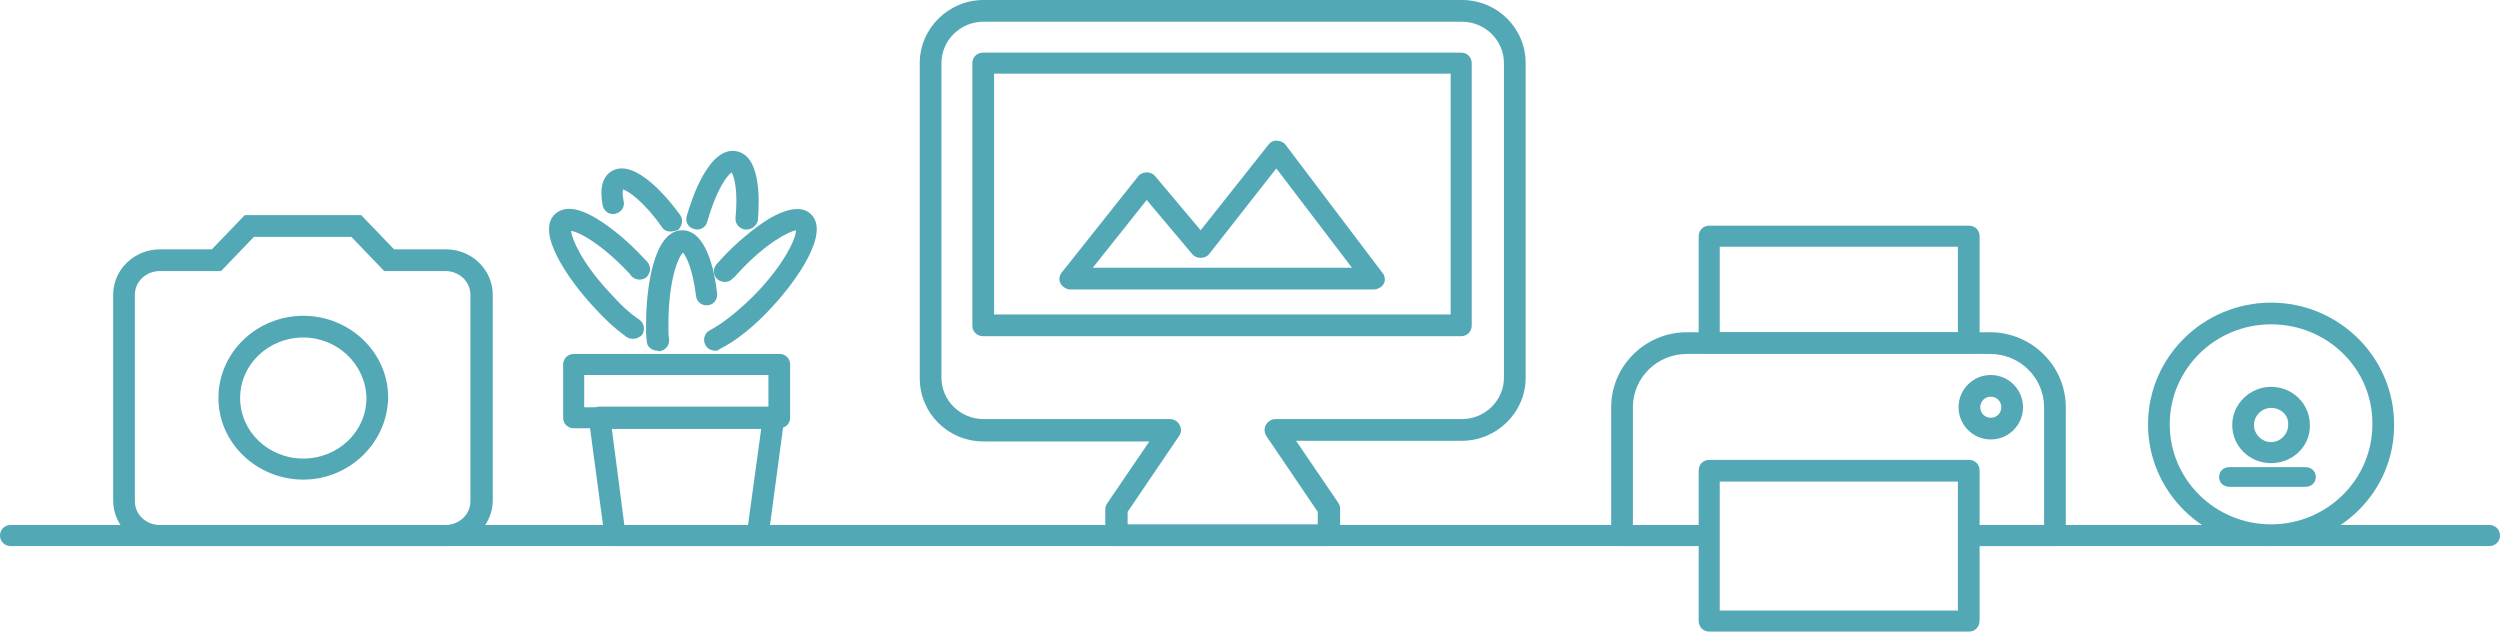
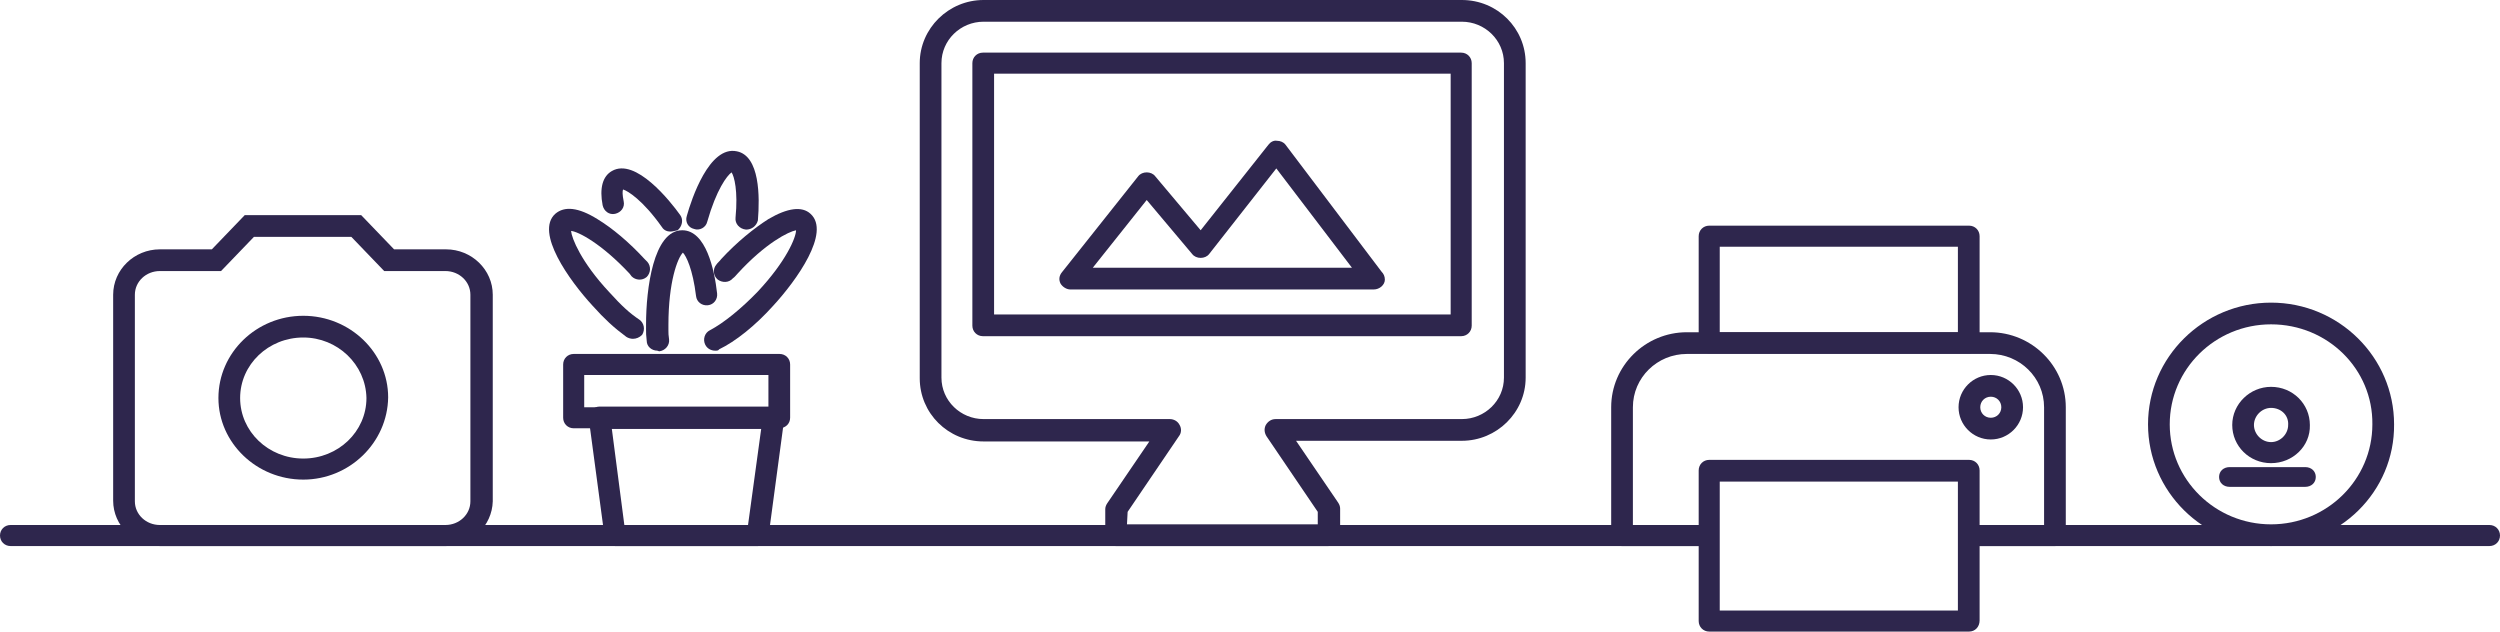
- <svg xmlns="http://www.w3.org/2000/svg" version="1.1" id="Ebene_1" x="0px" y="0px" width="380px" height="96px" viewBox="0 0 380 96" style="enable-background:new 0 0 380 96;" xml:space="preserve">
+ <svg xmlns="http://www.w3.org/2000/svg" version="1.1" id="Ebene_1" x="0px" y="0px" viewBox="0 0 380 96" style="enable-background:new 0 0 380 96;" xml:space="preserve">
  <style type="text/css">
- 
- 	.st0{fill:#53A8B6;}
- 
+ 	.st0{fill:#2E264D;}
</style>
  <g>
    <g>
-       <path class="st0" d="M201.9,83h-32.3c-0.9,0-1.6-0.7-1.6-1.6v-4c0-0.3,0.1-0.6,0.3-0.9l6.4-9.4h-25.2c-5.4,0-9.7-4.3-9.7-9.6V9.6    c0-5.3,4.4-9.6,9.7-9.6h72.7c5.4,0,9.7,4.3,9.7,9.6v47.8c0,5.3-4.4,9.6-9.7,9.6h-25.2l6.4,9.4c0.2,0.3,0.3,0.6,0.3,0.9v4    C203.6,82.2,202.8,83,201.9,83z M171.3,79.7h29v-1.9l-7.8-11.5c-0.3-0.5-0.4-1.1-0.1-1.7c0.3-0.5,0.8-0.9,1.5-0.9h28.3    c3.5,0,6.4-2.8,6.4-6.3V9.6c0-3.5-2.9-6.3-6.4-6.3h-72.7c-3.5,0-6.4,2.8-6.4,6.3v47.8c0,3.5,2.9,6.3,6.4,6.3h28.3    c0.6,0,1.2,0.3,1.5,0.9c0.3,0.5,0.3,1.2-0.1,1.7l-7.8,11.5V79.7z M222.1,51.1h-72.7c-0.9,0-1.6-0.7-1.6-1.6V9.6    c0-0.9,0.7-1.6,1.6-1.6h72.7c0.9,0,1.6,0.7,1.6,1.6v39.9C223.7,50.4,223,51.1,222.1,51.1z M151.1,47.8h69.4V11.2h-69.4V47.8z" />
-       <path class="st0" d="M208.8,44C208.8,44,208.8,44,208.8,44h-46.1c-0.6,0-1.2-0.4-1.5-0.9c-0.3-0.6-0.2-1.2,0.2-1.7L173,26.8    c0.3-0.4,0.8-0.6,1.3-0.6c0.5,0,1,0.2,1.3,0.6l6.9,8.2l10.3-13c0.3-0.4,0.8-0.7,1.3-0.6c0.5,0,1,0.2,1.3,0.6l14.6,19.3    c0.3,0.3,0.5,0.7,0.5,1.2C210.5,43.3,209.7,44,208.8,44z M166.1,40.7h39.4L194,25.6l-10.2,13c-0.3,0.4-0.8,0.6-1.3,0.6    c-0.5,0-1-0.2-1.3-0.6l-6.9-8.2L166.1,40.7z" />
+       <path class="st0" d="M201.9,83h-32.3c-0.9,0-1.6-0.7-1.6-1.6v-4c0-0.3,0.1-0.6,0.3-0.9l6.4-9.4h-25.2c-5.4,0-9.7-4.3-9.7-9.6V9.6    c0-5.3,4.4-9.6,9.7-9.6h72.7c5.4,0,9.7,4.3,9.7,9.6v47.8c0,5.3-4.4,9.6-9.7,9.6H197l6.4,9.4c0.2,0.3,0.3,0.6,0.3,0.9v4    C203.6,82.2,202.8,83,201.9,83z M171.3,79.7h29v-1.9l-7.8-11.5c-0.3-0.5-0.4-1.1-0.1-1.7c0.3-0.5,0.8-0.9,1.5-0.9h28.3    c3.5,0,6.4-2.8,6.4-6.3V9.6c0-3.5-2.9-6.3-6.4-6.3h-72.7c-3.5,0-6.4,2.8-6.4,6.3v47.8c0,3.5,2.9,6.3,6.4,6.3h28.3    c0.6,0,1.2,0.3,1.5,0.9c0.3,0.5,0.3,1.2-0.1,1.7l-7.8,11.5L171.3,79.7L171.3,79.7z M222.1,51.1h-72.7c-0.9,0-1.6-0.7-1.6-1.6V9.6    c0-0.9,0.7-1.6,1.6-1.6h72.7c0.9,0,1.6,0.7,1.6,1.6v39.9C223.7,50.4,223,51.1,222.1,51.1z M151.1,47.8h69.4V11.2h-69.4V47.8z" />
+       <path class="st0" d="M208.8,44L208.8,44h-46.1c-0.6,0-1.2-0.4-1.5-0.9c-0.3-0.6-0.2-1.2,0.2-1.7L173,26.8c0.3-0.4,0.8-0.6,1.3-0.6    s1,0.2,1.3,0.6l6.9,8.2l10.3-13c0.3-0.4,0.8-0.7,1.3-0.6c0.5,0,1,0.2,1.3,0.6L210,41.3c0.3,0.3,0.5,0.7,0.5,1.2    C210.5,43.3,209.7,44,208.8,44z M166.1,40.7h39.4L194,25.6l-10.2,13c-0.3,0.4-0.8,0.6-1.3,0.6s-1-0.2-1.3-0.6l-6.9-8.2L166.1,40.7    z" />
    </g>
    <g>
      <path class="st0" d="M299.3,96h-39.5c-0.9,0-1.6-0.7-1.6-1.6V71.5c0-0.9,0.7-1.6,1.6-1.6h39.5c0.9,0,1.6,0.7,1.6,1.6v22.8    C300.9,95.3,300.2,96,299.3,96z M261.4,92.8h36.2V73.2h-36.2V92.8z" />
      <path class="st0" d="M312.4,83h-13.2v-3.2h11.5V61.9c0-4.5-3.7-8.1-8.2-8.1h-46.1c-4.5,0-8.2,3.6-8.2,8.1v17.9h11.5V83h-13.2    c-0.9,0-1.6-0.7-1.6-1.6V61.9c0-6.3,5.2-11.4,11.5-11.4h46.1c6.3,0,11.5,5.1,11.5,11.4v19.5C314.1,82.3,313.3,83,312.4,83z" />
-       <path class="st0" d="M302.6,66.8c-2.7,0-4.9-2.2-4.9-4.9s2.2-4.9,4.9-4.9c2.7,0,4.9,2.2,4.9,4.9S305.3,66.8,302.6,66.8z     M302.6,60.3c-0.9,0-1.6,0.7-1.6,1.6c0,0.9,0.7,1.6,1.6,1.6c0.9,0,1.6-0.7,1.6-1.6C304.2,61,303.5,60.3,302.6,60.3z" />
-       <path class="st0" d="M299.3,53.7h-39.5c-0.9,0-1.6-0.7-1.6-1.6V35.9c0-0.9,0.7-1.6,1.6-1.6h39.5c0.9,0,1.6,0.7,1.6,1.6v16.2    C300.9,53,300.2,53.7,299.3,53.7z M261.4,50.5h36.2V37.5h-36.2V50.5z" />
+       <path class="st0" d="M302.6,66.8c-2.7,0-4.9-2.2-4.9-4.9s2.2-4.9,4.9-4.9c2.7,0,4.9,2.2,4.9,4.9C307.5,64.6,305.3,66.8,302.6,66.8    z M302.6,60.3c-0.9,0-1.6,0.7-1.6,1.6c0,0.9,0.7,1.6,1.6,1.6s1.6-0.7,1.6-1.6S303.5,60.3,302.6,60.3z" />
+       <path class="st0" d="M299.3,53.7h-39.5c-0.9,0-1.6-0.7-1.6-1.6V35.9c0-0.9,0.7-1.6,1.6-1.6h39.5c0.9,0,1.6,0.7,1.6,1.6v16.2    C300.9,53,300.2,53.7,299.3,53.7z M261.4,50.5h36.2v-13h-36.2V50.5z" />
    </g>
    <g>
      <path class="st0" d="M67.8,83H24.3c-3.9,0-7.1-3.1-7.1-6.9V44.8c0-3.8,3.2-6.9,7.1-6.9h7.9l5-5.2h17.7l5,5.2h7.9    c3.9,0,7.1,3.1,7.1,6.9v31.4C74.8,79.9,71.7,83,67.8,83z M24.3,41.2c-2.1,0-3.8,1.6-3.8,3.6v31.4c0,2,1.7,3.6,3.8,3.6h43.4    c2.1,0,3.8-1.6,3.8-3.6V44.8c0-2-1.7-3.6-3.8-3.6h-9.3l-5-5.2H38.6l-5,5.2H24.3z" />
-       <path class="st0" d="M46.1,72.9c-7.1,0-12.9-5.6-12.9-12.4C33.2,53.6,39,48,46.1,48c7.1,0,12.9,5.6,12.9,12.4    C58.9,67.3,53.1,72.9,46.1,72.9z M46.1,51.3c-5.3,0-9.6,4.1-9.6,9.2c0,5.1,4.3,9.2,9.6,9.2s9.6-4.1,9.6-9.2    C55.6,55.4,51.3,51.3,46.1,51.3z" />
+       <path class="st0" d="M46.1,72.9c-7.1,0-12.9-5.6-12.9-12.4C33.2,53.6,39,48,46.1,48S59,53.6,59,60.4    C58.9,67.3,53.1,72.9,46.1,72.9z M46.1,51.3c-5.3,0-9.6,4.1-9.6,9.2s4.3,9.2,9.6,9.2s9.6-4.1,9.6-9.2    C55.6,55.4,51.3,51.3,46.1,51.3z" />
    </g>
    <g>
-       <path class="st0" d="M350.4,74h-11.5c-0.9,0-1.6-0.6-1.6-1.5c0-0.9,0.7-1.5,1.6-1.5h11.5c0.9,0,1.6,0.6,1.6,1.5    C352,73.4,351.3,74,350.4,74z" />
-       <path class="st0" d="M345.2,83c-10.3,0-18.7-8.3-18.7-18.5c0-10.2,8.4-18.5,18.7-18.5c10.3,0,18.7,8.3,18.7,18.5    C364,74.7,355.6,83,345.2,83z M345.2,49.3c-8.5,0-15.4,6.8-15.4,15.2c0,8.4,6.9,15.2,15.4,15.2s15.4-6.8,15.4-15.2    C360.7,56.1,353.8,49.3,345.2,49.3z M345.2,70.4c-3.3,0-5.9-2.6-5.9-5.8c0-3.2,2.7-5.8,5.9-5.8c3.3,0,5.9,2.6,5.9,5.8    C351.2,67.8,348.5,70.4,345.2,70.4z M345.2,62c-1.4,0-2.6,1.2-2.6,2.6c0,1.4,1.2,2.6,2.6,2.6c1.4,0,2.6-1.2,2.6-2.6    C347.9,63.1,346.7,62,345.2,62z" />
+       <path class="st0" d="M350.4,74h-11.5c-0.9,0-1.6-0.6-1.6-1.5s0.7-1.5,1.6-1.5h11.5c0.9,0,1.6,0.6,1.6,1.5S351.3,74,350.4,74z" />
+       <path class="st0" d="M345.2,83c-10.3,0-18.7-8.3-18.7-18.5S334.9,46,345.2,46c10.3,0,18.7,8.3,18.7,18.5    C364,74.7,355.6,83,345.2,83z M345.2,49.3c-8.5,0-15.4,6.8-15.4,15.2s6.9,15.2,15.4,15.2s15.4-6.8,15.4-15.2    C360.7,56.1,353.8,49.3,345.2,49.3z M345.2,70.4c-3.3,0-5.9-2.6-5.9-5.8c0-3.2,2.7-5.8,5.9-5.8c3.3,0,5.9,2.6,5.9,5.8    C351.2,67.8,348.5,70.4,345.2,70.4z M345.2,62c-1.4,0-2.6,1.2-2.6,2.6c0,1.4,1.2,2.6,2.6,2.6s2.6-1.2,2.6-2.6    C347.9,63.1,346.7,62,345.2,62z" />
    </g>
-     <path class="st0" d="M258.3,83H1.6C0.7,83,0,82.3,0,81.4c0-0.9,0.7-1.6,1.6-1.6h256.6c0.9,0,1.6,0.7,1.6,1.6   C259.9,82.3,259.2,83,258.3,83z" />
-     <path class="st0" d="M378.4,83h-79c-0.9,0-1.6-0.7-1.6-1.6c0-0.9,0.7-1.6,1.6-1.6h79c0.9,0,1.6,0.7,1.6,1.6   C380,82.3,379.3,83,378.4,83z" />
+     <path class="st0" d="M258.3,83H1.6C0.7,83,0,82.3,0,81.4s0.7-1.6,1.6-1.6h256.6c0.9,0,1.6,0.7,1.6,1.6   C259.9,82.3,259.2,83,258.3,83z" />
+     <path class="st0" d="M378.4,83h-79c-0.9,0-1.6-0.7-1.6-1.6s0.7-1.6,1.6-1.6h79c0.9,0,1.6,0.7,1.6,1.6S379.3,83,378.4,83z" />
    <g>
      <path class="st0" d="M115.2,83H93.5c-0.8,0-1.5-0.6-1.6-1.4l-2.4-17.9c-0.1-0.5,0.1-0.9,0.4-1.3s0.8-0.6,1.2-0.6h26.5    c0.5,0,0.9,0.2,1.2,0.6s0.5,0.8,0.4,1.3l-2.4,17.9C116.7,82.4,116,83,115.2,83z M94.9,79.8h18.8l2-14.6H93L94.9,79.8z" />
      <path class="st0" d="M118.4,65.1H87.2c-0.9,0-1.6-0.7-1.6-1.6v-8.1c0-0.9,0.7-1.6,1.6-1.6h31.3c0.9,0,1.6,0.7,1.6,1.6v8.1    C120.1,64.4,119.4,65.1,118.4,65.1z M88.8,61.9h28V57h-28V61.9z" />
      <path class="st0" d="M96.2,51.5c-0.3,0-0.7-0.1-1-0.3c-1.9-1.4-3.3-2.7-5.1-4.7c-3.6-3.9-8.8-11.2-5.7-14c1.4-1.2,3.5-1,6.4,0.8    c2.3,1.4,4.8,3.5,7.2,6.1l0.4,0.4c0.6,0.7,0.5,1.7-0.1,2.3c-0.7,0.6-1.7,0.5-2.3-0.1l-0.3-0.4c-4.3-4.6-7.8-6.4-8.9-6.5    c0.1,1.1,1.5,4.7,5.8,9.3c1.9,2.1,3.1,3.2,4.6,4.2c0.7,0.5,0.9,1.5,0.4,2.3C97.2,51.3,96.7,51.5,96.2,51.5z" />
      <path class="st0" d="M108.7,53.3c-0.6,0-1.2-0.3-1.5-0.9c-0.4-0.8-0.1-1.8,0.7-2.2c2.1-1.1,4.8-3.3,7.3-5.9    c4.3-4.6,5.8-8.2,5.8-9.3c-1.1,0.2-4.6,1.9-8.9,6.6c-0.2,0.2-0.4,0.5-0.7,0.7c-0.6,0.7-1.6,0.7-2.3,0.2c-0.7-0.6-0.8-1.6-0.2-2.3    c0.2-0.3,0.5-0.5,0.7-0.8c2.4-2.6,5-4.7,7.2-6.1c2.9-1.7,5.1-2,6.4-0.8c3.1,2.8-2.1,10.1-5.7,14c-2.7,3-5.7,5.4-8.2,6.6    C109.2,53.3,109,53.3,108.7,53.3z" />
-       <path class="st0" d="M101.9,35.2c-0.5,0-1-0.2-1.3-0.7c-2.9-4.1-5.2-5.5-5.9-5.7c-0.1,0.3-0.1,0.8,0.1,1.8    c0.2,0.9-0.4,1.7-1.3,1.9c-0.9,0.2-1.7-0.4-1.9-1.3c-0.5-2.6,0-4.4,1.4-5.2c3.6-2.1,8.9,4.6,10.4,6.7c0.5,0.7,0.3,1.7-0.4,2.3    C102.5,35.1,102.2,35.2,101.9,35.2z" />
-       <path class="st0" d="M113.4,34.9c0,0-0.1,0-0.1,0c-0.9-0.1-1.6-0.9-1.5-1.8c0.4-4.1-0.2-6.3-0.6-6.9c-0.7,0.5-2.3,2.6-3.7,7.5    c-0.2,0.9-1.2,1.4-2,1.1c-0.9-0.2-1.4-1.1-1.1-2c0.7-2.5,3.4-10.7,7.6-9.8c3.5,0.7,3.5,6.9,3.2,10.5    C115,34.3,114.3,34.9,113.4,34.9z" />
-       <path class="st0" d="M99.9,53.3c-0.8,0-1.6-0.6-1.6-1.5c-0.1-0.9-0.1-1.1-0.1-1.7l0-0.8c0-5.3,1.1-14.3,5.5-14.3c0,0,0,0,0,0    c3.6,0,4.9,6,5.3,9.6c0.1,0.9-0.5,1.7-1.4,1.8c-0.9,0.1-1.7-0.5-1.8-1.4c-0.5-4.1-1.5-6.1-2-6.6c-0.8,0.8-2.2,4.4-2.2,11l0,0.8    c0,0.5,0,0.7,0.1,1.4c0.1,0.9-0.6,1.7-1.5,1.8C99.9,53.3,99.9,53.3,99.9,53.3z" />
+       <path class="st0" d="M101.9,35.2c-0.5,0-1-0.2-1.3-0.7c-2.9-4.1-5.2-5.5-5.9-5.7c-0.1,0.3-0.1,0.8,0.1,1.8    c0.2,0.9-0.4,1.7-1.3,1.9s-1.7-0.4-1.9-1.3c-0.5-2.6,0-4.4,1.4-5.2c3.6-2.1,8.9,4.6,10.4,6.7c0.5,0.7,0.3,1.7-0.4,2.3    C102.5,35.1,102.2,35.2,101.9,35.2z" />
+       <path class="st0" d="M113.4,34.9L113.4,34.9c-1-0.1-1.7-0.9-1.6-1.8c0.4-4.1-0.2-6.3-0.6-6.9c-0.7,0.5-2.3,2.6-3.7,7.5    c-0.2,0.9-1.2,1.4-2,1.1c-0.9-0.2-1.4-1.1-1.1-2c0.7-2.5,3.4-10.7,7.6-9.8c3.5,0.7,3.5,6.9,3.2,10.5    C115,34.3,114.3,34.9,113.4,34.9z" />
+       <path class="st0" d="M99.9,53.3c-0.8,0-1.6-0.6-1.6-1.5c-0.1-0.9-0.1-1.1-0.1-1.7v-0.8c0-5.3,1.1-14.3,5.5-14.3l0,0    c3.6,0,4.9,6,5.3,9.6c0.1,0.9-0.5,1.7-1.4,1.8s-1.7-0.5-1.8-1.4c-0.5-4.1-1.5-6.1-2-6.6c-0.8,0.8-2.2,4.4-2.2,11v0.8    c0,0.5,0,0.7,0.1,1.4c0.1,0.9-0.6,1.7-1.5,1.8C99.9,53.3,99.9,53.3,99.9,53.3z" />
    </g>
  </g>
</svg>
